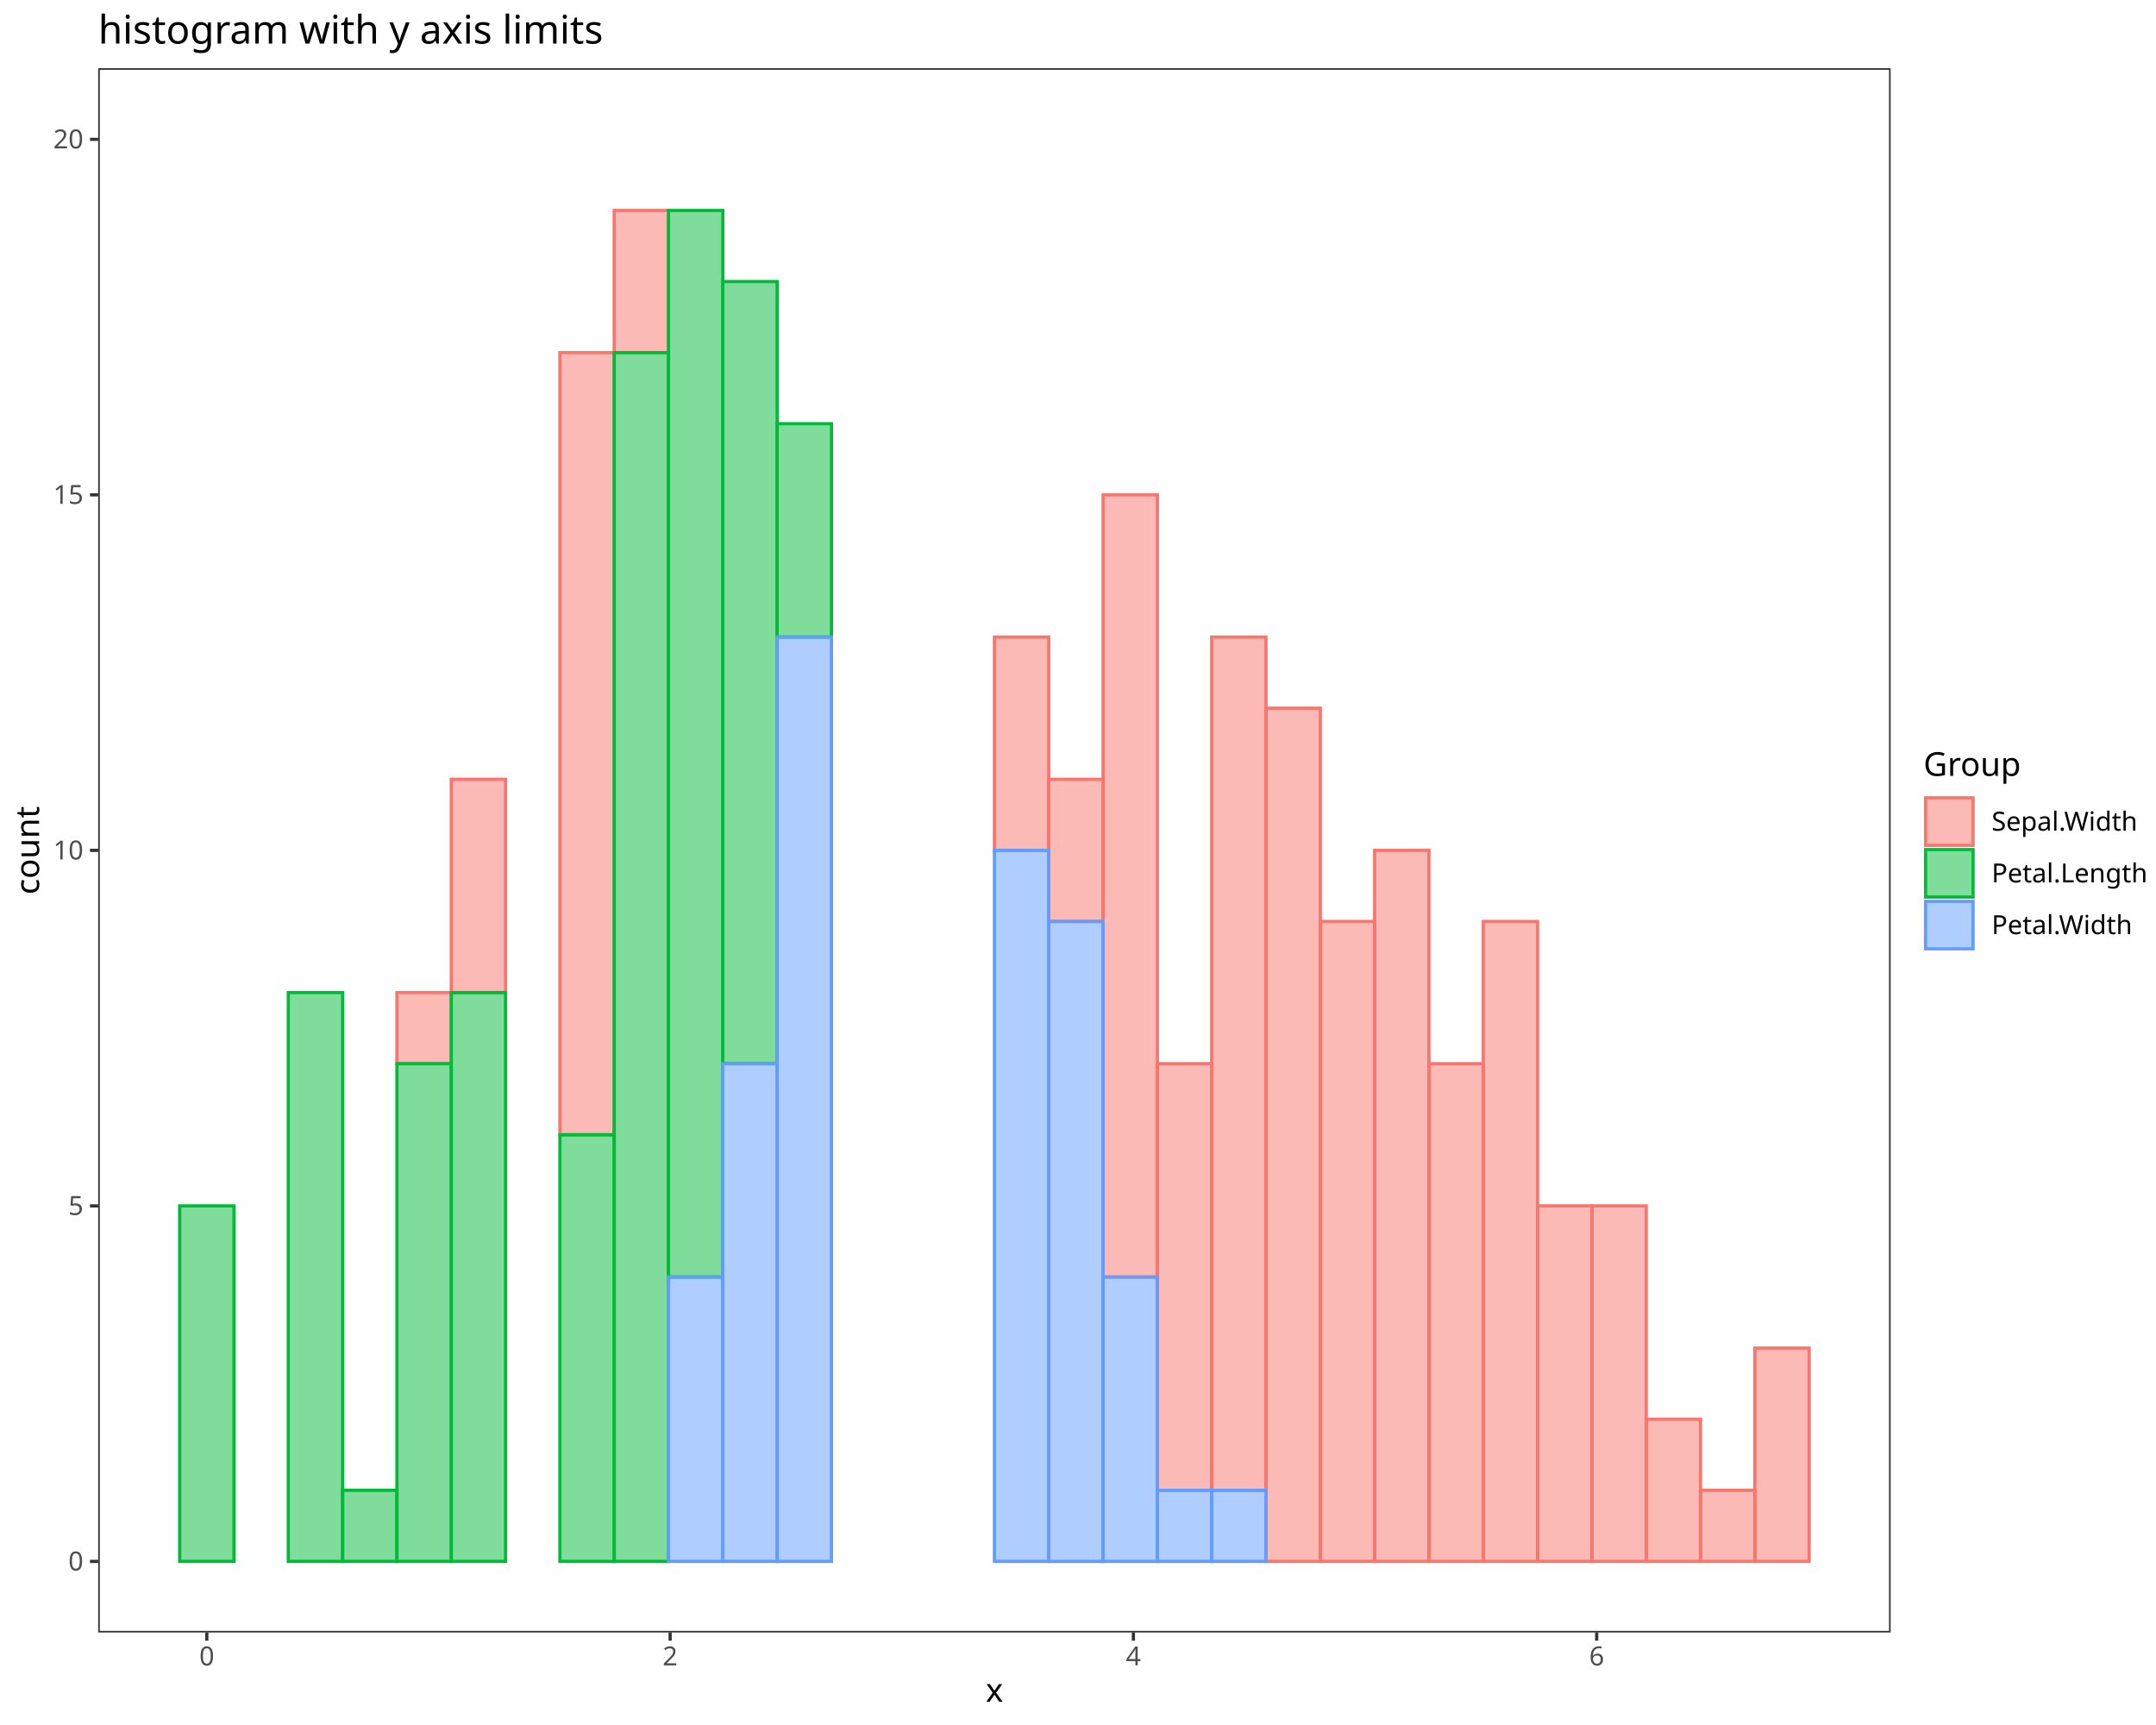
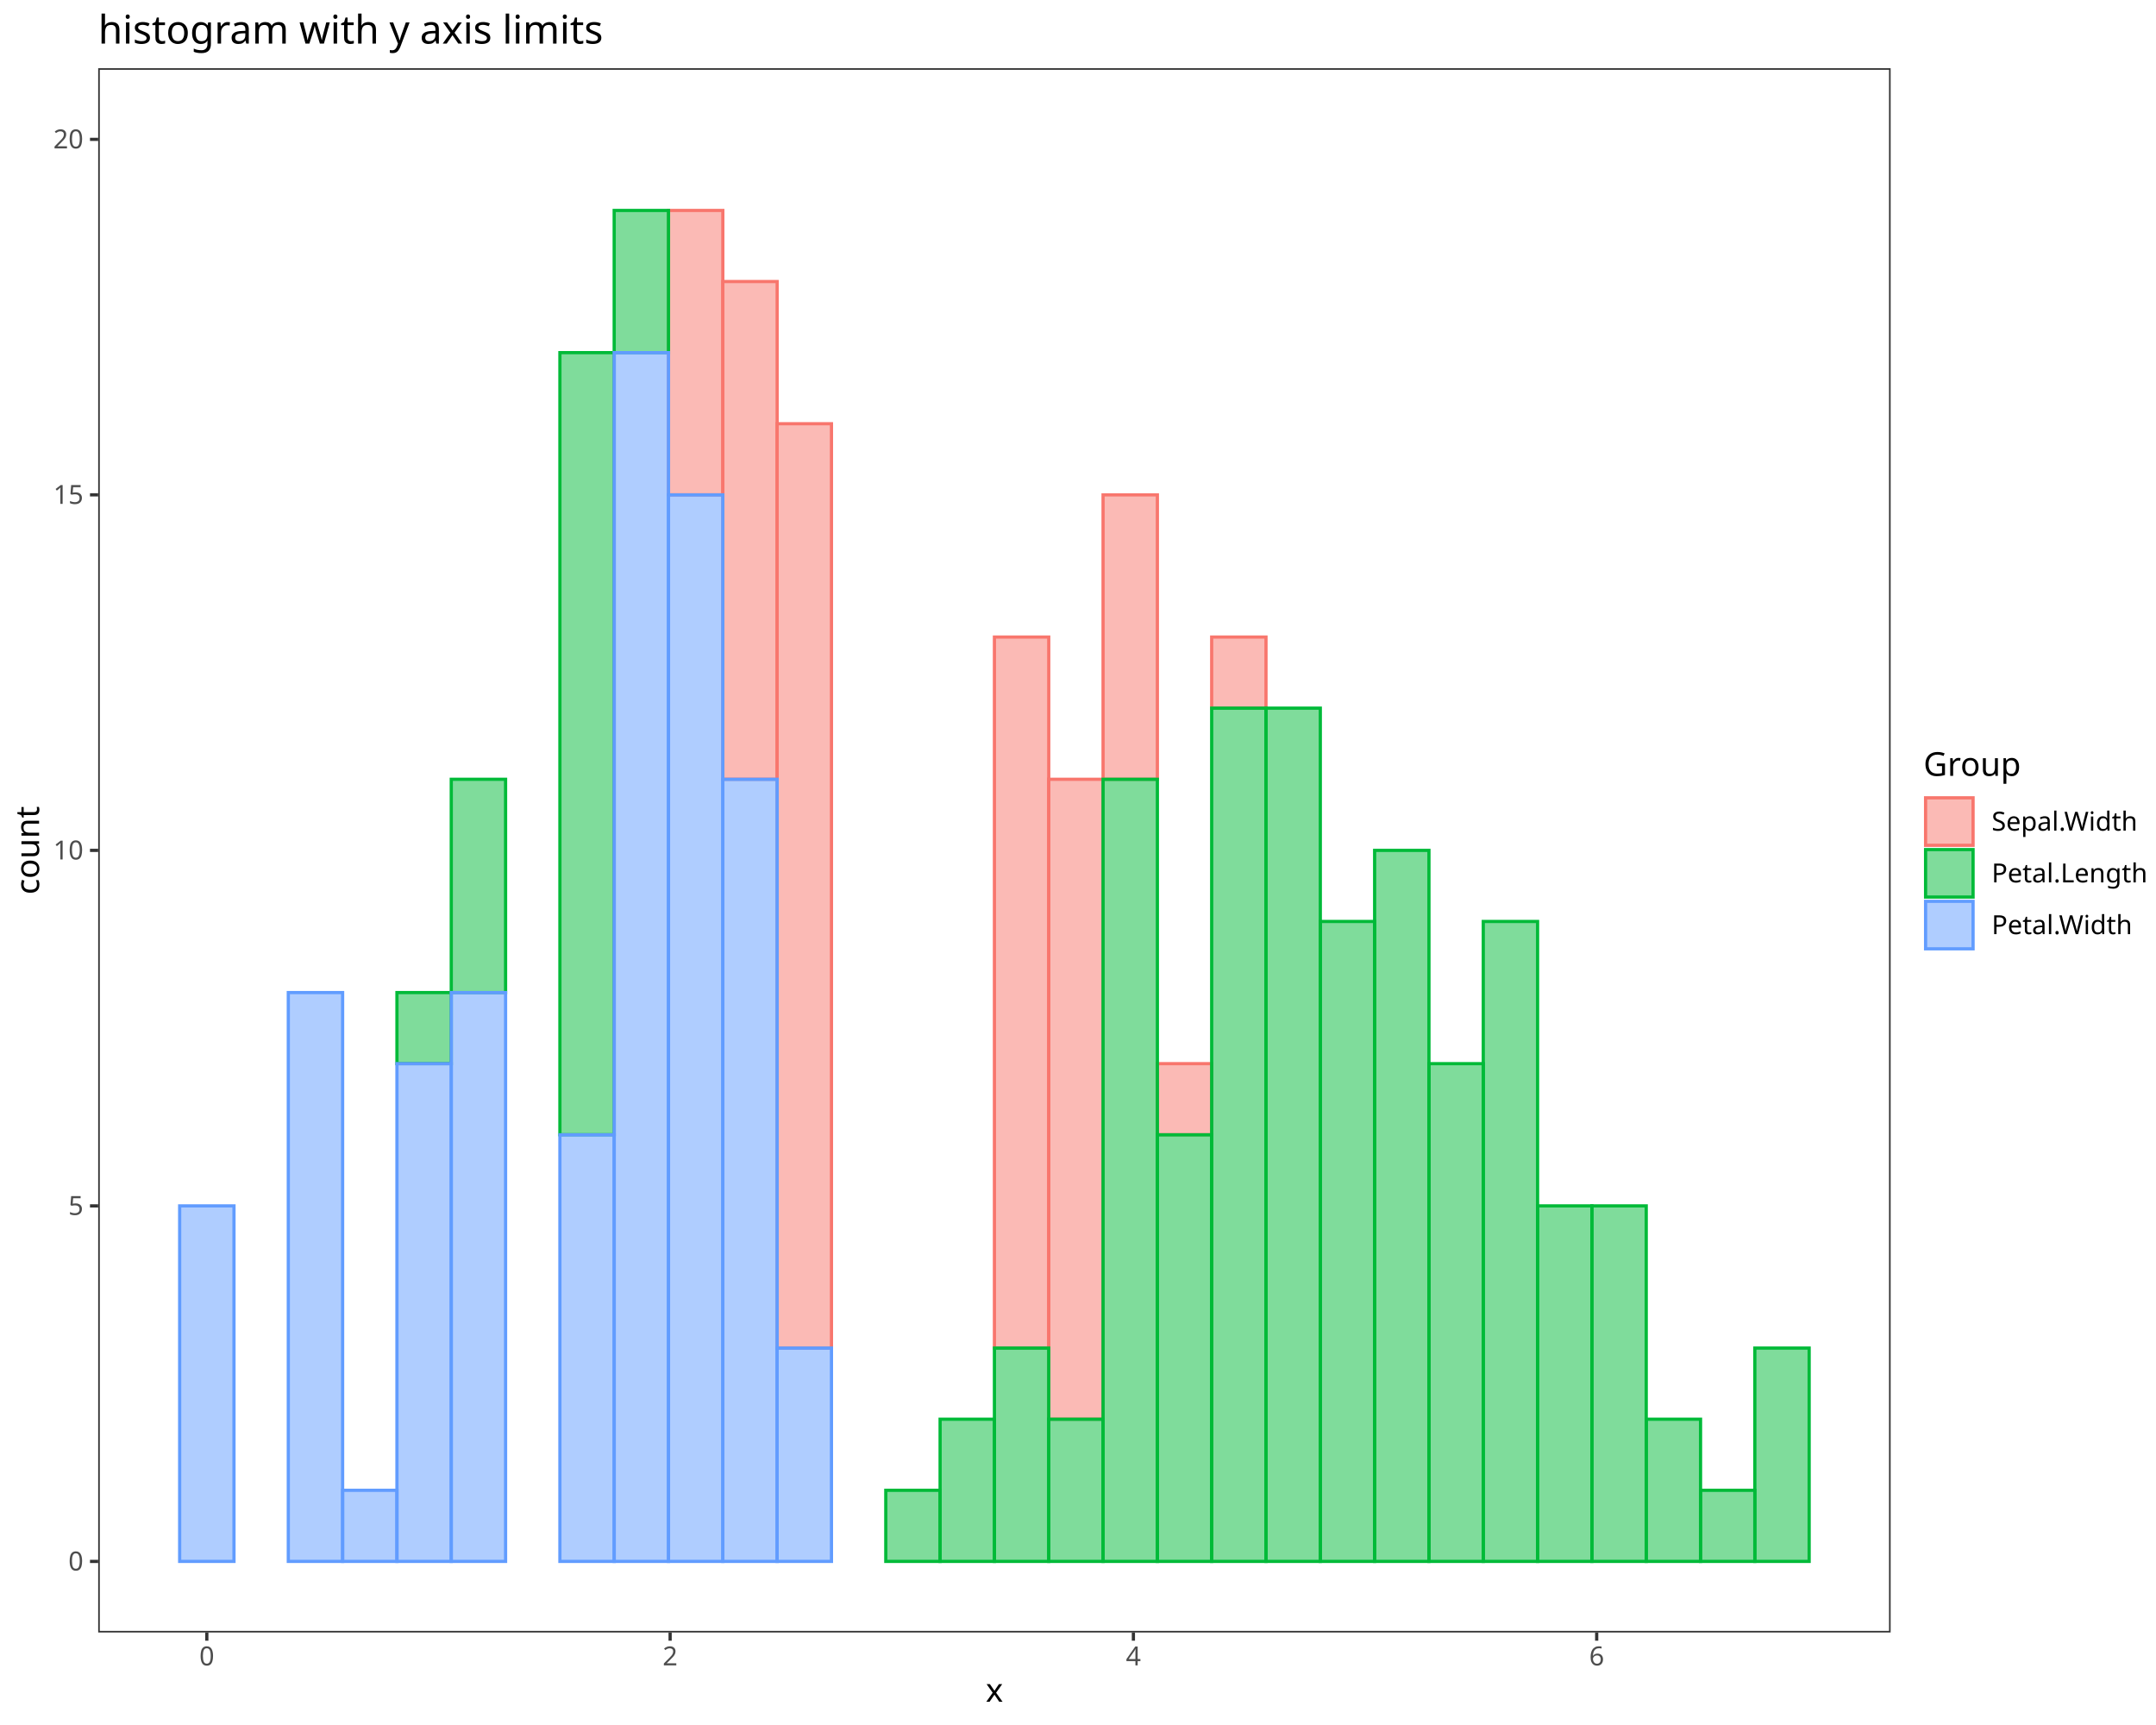
<svg xmlns="http://www.w3.org/2000/svg" class="svglite" data-engine-version="2.0" width="720.00pt" height="576.00pt" viewBox="0 0 720.00 576.00">
  <defs>
    <style type="text/css">
    .svglite line, .svglite polyline, .svglite polygon, .svglite path, .svglite rect, .svglite circle {
      fill: none;
      stroke: #000000;
      stroke-linecap: round;
      stroke-linejoin: round;
      stroke-miterlimit: 10.00;
    }
  </style>
  </defs>
  <rect width="100%" height="100%" style="stroke: none; fill: #FFFFFF;" />
  <defs>
    <clipPath id="cpMC4wMHw3MjAuMDB8MC4wMHw1NzYuMDA=">
      <rect x="0.00" y="0.00" width="720.00" height="576.00" />
    </clipPath>
  </defs>
  <g clip-path="url(#cpMC4wMHw3MjAuMDB8MC4wMHw1NzYuMDA=)">
    <rect x="0.00" y="0.00" width="720.00" height="576.00" style="stroke-width: 1.07; stroke: #FFFFFF; fill: #FFFFFF;" />
  </g>
  <defs>
    <clipPath id="cpMzIuNzl8NjMxLjM4fDIyLjc4fDU0NS4xMQ==">
      <rect x="32.79" y="22.78" width="598.59" height="522.33" />
    </clipPath>
  </defs>
  <g clip-path="url(#cpMzIuNzl8NjMxLjM4fDIyLjc4fDU0NS4xMQ==)">
    <rect x="32.79" y="22.78" width="598.59" height="522.33" style="stroke-width: 1.07; stroke: none; fill: #FFFFFF;" />
    <rect x="60.00" y="402.66" width="18.14" height="0.00" style="stroke-width: 1.07; stroke: #F8766D; stroke-linecap: square; stroke-linejoin: miter; fill: #F8766D; fill-opacity: 0.50;" />
    <rect x="96.28" y="331.43" width="18.14" height="0.00" style="stroke-width: 1.07; stroke: #F8766D; stroke-linecap: square; stroke-linejoin: miter; fill: #F8766D; fill-opacity: 0.50;" />
    <rect x="114.42" y="497.63" width="18.14" height="0.00" style="stroke-width: 1.07; stroke: #F8766D; stroke-linecap: square; stroke-linejoin: miter; fill: #F8766D; fill-opacity: 0.50;" />
-     <rect x="132.56" y="331.43" width="18.14" height="23.74" style="stroke-width: 1.07; stroke: #F8766D; stroke-linecap: square; stroke-linejoin: miter; fill: #F8766D; fill-opacity: 0.50;" />
-     <rect x="150.70" y="260.21" width="18.14" height="71.23" style="stroke-width: 1.07; stroke: #F8766D; stroke-linecap: square; stroke-linejoin: miter; fill: #F8766D; fill-opacity: 0.50;" />
-     <rect x="186.98" y="117.75" width="18.14" height="261.16" style="stroke-width: 1.07; stroke: #F8766D; stroke-linecap: square; stroke-linejoin: miter; fill: #F8766D; fill-opacity: 0.50;" />
-     <rect x="205.11" y="70.27" width="18.14" height="47.48" style="stroke-width: 1.07; stroke: #F8766D; stroke-linecap: square; stroke-linejoin: miter; fill: #F8766D; fill-opacity: 0.50;" />
-     <rect x="223.25" y="70.27" width="18.14" height="0.00" style="stroke-width: 1.07; stroke: #F8766D; stroke-linecap: square; stroke-linejoin: miter; fill: #F8766D; fill-opacity: 0.50;" />
-     <rect x="241.39" y="94.01" width="18.14" height="0.00" style="stroke-width: 1.07; stroke: #F8766D; stroke-linecap: square; stroke-linejoin: miter; fill: #F8766D; fill-opacity: 0.50;" />
-     <rect x="259.53" y="141.49" width="18.14" height="0.00" style="stroke-width: 1.07; stroke: #F8766D; stroke-linecap: square; stroke-linejoin: miter; fill: #F8766D; fill-opacity: 0.50;" />
-     <rect x="332.09" y="212.72" width="18.14" height="71.23" style="stroke-width: 1.07; stroke: #F8766D; stroke-linecap: square; stroke-linejoin: miter; fill: #F8766D; fill-opacity: 0.50;" />
-     <rect x="350.23" y="260.21" width="18.14" height="47.48" style="stroke-width: 1.07; stroke: #F8766D; stroke-linecap: square; stroke-linejoin: miter; fill: #F8766D; fill-opacity: 0.50;" />
-     <rect x="368.37" y="165.24" width="18.14" height="261.16" style="stroke-width: 1.07; stroke: #F8766D; stroke-linecap: square; stroke-linejoin: miter; fill: #F8766D; fill-opacity: 0.50;" />
-     <rect x="386.50" y="355.17" width="18.14" height="142.45" style="stroke-width: 1.07; stroke: #F8766D; stroke-linecap: square; stroke-linejoin: miter; fill: #F8766D; fill-opacity: 0.50;" />
-     <rect x="404.64" y="212.72" width="18.14" height="284.91" style="stroke-width: 1.07; stroke: #F8766D; stroke-linecap: square; stroke-linejoin: miter; fill: #F8766D; fill-opacity: 0.50;" />
-     <rect x="422.78" y="236.46" width="18.14" height="284.91" style="stroke-width: 1.07; stroke: #F8766D; stroke-linecap: square; stroke-linejoin: miter; fill: #F8766D; fill-opacity: 0.50;" />
-     <rect x="440.92" y="307.69" width="18.14" height="213.68" style="stroke-width: 1.07; stroke: #F8766D; stroke-linecap: square; stroke-linejoin: miter; fill: #F8766D; fill-opacity: 0.50;" />
-     <rect x="459.06" y="283.95" width="18.14" height="237.42" style="stroke-width: 1.07; stroke: #F8766D; stroke-linecap: square; stroke-linejoin: miter; fill: #F8766D; fill-opacity: 0.50;" />
-     <rect x="477.20" y="355.17" width="18.14" height="166.20" style="stroke-width: 1.07; stroke: #F8766D; stroke-linecap: square; stroke-linejoin: miter; fill: #F8766D; fill-opacity: 0.50;" />
-     <rect x="495.34" y="307.69" width="18.14" height="213.68" style="stroke-width: 1.07; stroke: #F8766D; stroke-linecap: square; stroke-linejoin: miter; fill: #F8766D; fill-opacity: 0.50;" />
-     <rect x="513.48" y="402.66" width="18.14" height="118.71" style="stroke-width: 1.07; stroke: #F8766D; stroke-linecap: square; stroke-linejoin: miter; fill: #F8766D; fill-opacity: 0.50;" />
-     <rect x="531.62" y="402.66" width="18.14" height="118.71" style="stroke-width: 1.07; stroke: #F8766D; stroke-linecap: square; stroke-linejoin: miter; fill: #F8766D; fill-opacity: 0.50;" />
-     <rect x="549.76" y="473.89" width="18.14" height="47.48" style="stroke-width: 1.07; stroke: #F8766D; stroke-linecap: square; stroke-linejoin: miter; fill: #F8766D; fill-opacity: 0.50;" />
-     <rect x="567.89" y="497.63" width="18.14" height="23.74" style="stroke-width: 1.07; stroke: #F8766D; stroke-linecap: square; stroke-linejoin: miter; fill: #F8766D; fill-opacity: 0.50;" />
-     <rect x="586.03" y="450.14" width="18.14" height="71.23" style="stroke-width: 1.07; stroke: #F8766D; stroke-linecap: square; stroke-linejoin: miter; fill: #F8766D; fill-opacity: 0.50;" />
-     <rect x="60.00" y="402.66" width="18.14" height="118.71" style="stroke-width: 1.07; stroke: #00BA38; stroke-linecap: square; stroke-linejoin: miter; fill: #00BA38; fill-opacity: 0.50;" />
-     <rect x="96.28" y="331.43" width="18.14" height="189.94" style="stroke-width: 1.07; stroke: #00BA38; stroke-linecap: square; stroke-linejoin: miter; fill: #00BA38; fill-opacity: 0.50;" />
-     <rect x="114.42" y="497.63" width="18.14" height="23.74" style="stroke-width: 1.07; stroke: #00BA38; stroke-linecap: square; stroke-linejoin: miter; fill: #00BA38; fill-opacity: 0.50;" />
-     <rect x="132.56" y="355.17" width="18.14" height="166.20" style="stroke-width: 1.07; stroke: #00BA38; stroke-linecap: square; stroke-linejoin: miter; fill: #00BA38; fill-opacity: 0.50;" />
-     <rect x="150.70" y="331.43" width="18.14" height="189.94" style="stroke-width: 1.07; stroke: #00BA38; stroke-linecap: square; stroke-linejoin: miter; fill: #00BA38; fill-opacity: 0.50;" />
-     <rect x="186.98" y="378.92" width="18.14" height="142.45" style="stroke-width: 1.07; stroke: #00BA38; stroke-linecap: square; stroke-linejoin: miter; fill: #00BA38; fill-opacity: 0.50;" />
-     <rect x="205.11" y="117.75" width="18.14" height="403.62" style="stroke-width: 1.07; stroke: #00BA38; stroke-linecap: square; stroke-linejoin: miter; fill: #00BA38; fill-opacity: 0.50;" />
-     <rect x="223.25" y="70.27" width="18.14" height="356.13" style="stroke-width: 1.07; stroke: #00BA38; stroke-linecap: square; stroke-linejoin: miter; fill: #00BA38; fill-opacity: 0.50;" />
-     <rect x="241.39" y="94.01" width="18.14" height="261.16" style="stroke-width: 1.07; stroke: #00BA38; stroke-linecap: square; stroke-linejoin: miter; fill: #00BA38; fill-opacity: 0.50;" />
-     <rect x="259.53" y="141.49" width="18.14" height="71.23" style="stroke-width: 1.07; stroke: #00BA38; stroke-linecap: square; stroke-linejoin: miter; fill: #00BA38; fill-opacity: 0.50;" />
-     <rect x="332.09" y="283.95" width="18.14" height="0.00" style="stroke-width: 1.07; stroke: #00BA38; stroke-linecap: square; stroke-linejoin: miter; fill: #00BA38; fill-opacity: 0.50;" />
-     <rect x="350.23" y="307.69" width="18.14" height="0.00" style="stroke-width: 1.07; stroke: #00BA38; stroke-linecap: square; stroke-linejoin: miter; fill: #00BA38; fill-opacity: 0.50;" />
-     <rect x="368.37" y="426.40" width="18.14" height="0.00" style="stroke-width: 1.07; stroke: #00BA38; stroke-linecap: square; stroke-linejoin: miter; fill: #00BA38; fill-opacity: 0.50;" />
-     <rect x="386.50" y="497.63" width="18.14" height="0.00" style="stroke-width: 1.07; stroke: #00BA38; stroke-linecap: square; stroke-linejoin: miter; fill: #00BA38; fill-opacity: 0.50;" />
-     <rect x="404.64" y="497.63" width="18.14" height="0.00" style="stroke-width: 1.07; stroke: #00BA38; stroke-linecap: square; stroke-linejoin: miter; fill: #00BA38; fill-opacity: 0.50;" />
-     <rect x="422.78" y="521.37" width="18.14" height="0.00" style="stroke-width: 1.07; stroke: #00BA38; stroke-linecap: square; stroke-linejoin: miter; fill: #00BA38; fill-opacity: 0.50;" />
-     <rect x="440.92" y="521.37" width="18.14" height="0.00" style="stroke-width: 1.07; stroke: #00BA38; stroke-linecap: square; stroke-linejoin: miter; fill: #00BA38; fill-opacity: 0.50;" />
-     <rect x="459.06" y="521.37" width="18.14" height="0.00" style="stroke-width: 1.07; stroke: #00BA38; stroke-linecap: square; stroke-linejoin: miter; fill: #00BA38; fill-opacity: 0.50;" />
-     <rect x="477.20" y="521.37" width="18.14" height="0.00" style="stroke-width: 1.07; stroke: #00BA38; stroke-linecap: square; stroke-linejoin: miter; fill: #00BA38; fill-opacity: 0.50;" />
-     <rect x="495.34" y="521.37" width="18.14" height="0.00" style="stroke-width: 1.07; stroke: #00BA38; stroke-linecap: square; stroke-linejoin: miter; fill: #00BA38; fill-opacity: 0.50;" />
-     <rect x="513.48" y="521.37" width="18.14" height="0.00" style="stroke-width: 1.07; stroke: #00BA38; stroke-linecap: square; stroke-linejoin: miter; fill: #00BA38; fill-opacity: 0.50;" />
-     <rect x="531.62" y="521.37" width="18.14" height="0.00" style="stroke-width: 1.07; stroke: #00BA38; stroke-linecap: square; stroke-linejoin: miter; fill: #00BA38; fill-opacity: 0.50;" />
-     <rect x="549.76" y="521.37" width="18.14" height="0.00" style="stroke-width: 1.07; stroke: #00BA38; stroke-linecap: square; stroke-linejoin: miter; fill: #00BA38; fill-opacity: 0.50;" />
-     <rect x="567.89" y="521.37" width="18.14" height="0.00" style="stroke-width: 1.07; stroke: #00BA38; stroke-linecap: square; stroke-linejoin: miter; fill: #00BA38; fill-opacity: 0.50;" />
-     <rect x="586.03" y="521.37" width="18.14" height="0.00" style="stroke-width: 1.07; stroke: #00BA38; stroke-linecap: square; stroke-linejoin: miter; fill: #00BA38; fill-opacity: 0.50;" />
-     <rect x="60.00" y="521.37" width="18.14" height="0.00" style="stroke-width: 1.07; stroke: #619CFF; stroke-linecap: square; stroke-linejoin: miter; fill: #619CFF; fill-opacity: 0.50;" />
-     <rect x="78.14" y="521.37" width="18.14" height="0.00" style="stroke-width: 1.07; stroke: #619CFF; stroke-linecap: square; stroke-linejoin: miter; fill: #619CFF; fill-opacity: 0.50;" />
-     <rect x="96.28" y="521.37" width="18.14" height="0.00" style="stroke-width: 1.07; stroke: #619CFF; stroke-linecap: square; stroke-linejoin: miter; fill: #619CFF; fill-opacity: 0.50;" />
-     <rect x="114.42" y="521.37" width="18.14" height="0.00" style="stroke-width: 1.07; stroke: #619CFF; stroke-linecap: square; stroke-linejoin: miter; fill: #619CFF; fill-opacity: 0.50;" />
-     <rect x="132.56" y="521.37" width="18.14" height="0.00" style="stroke-width: 1.07; stroke: #619CFF; stroke-linecap: square; stroke-linejoin: miter; fill: #619CFF; fill-opacity: 0.50;" />
-     <rect x="150.70" y="521.37" width="18.14" height="0.00" style="stroke-width: 1.07; stroke: #619CFF; stroke-linecap: square; stroke-linejoin: miter; fill: #619CFF; fill-opacity: 0.50;" />
-     <rect x="168.84" y="521.37" width="18.14" height="0.00" style="stroke-width: 1.07; stroke: #619CFF; stroke-linecap: square; stroke-linejoin: miter; fill: #619CFF; fill-opacity: 0.50;" />
-     <rect x="186.98" y="521.37" width="18.14" height="0.00" style="stroke-width: 1.07; stroke: #619CFF; stroke-linecap: square; stroke-linejoin: miter; fill: #619CFF; fill-opacity: 0.50;" />
-     <rect x="205.11" y="521.37" width="18.14" height="0.00" style="stroke-width: 1.07; stroke: #619CFF; stroke-linecap: square; stroke-linejoin: miter; fill: #619CFF; fill-opacity: 0.50;" />
-     <rect x="223.25" y="426.40" width="18.14" height="94.97" style="stroke-width: 1.07; stroke: #619CFF; stroke-linecap: square; stroke-linejoin: miter; fill: #619CFF; fill-opacity: 0.50;" />
-     <rect x="241.39" y="355.17" width="18.14" height="166.20" style="stroke-width: 1.07; stroke: #619CFF; stroke-linecap: square; stroke-linejoin: miter; fill: #619CFF; fill-opacity: 0.50;" />
-     <rect x="259.53" y="212.72" width="18.14" height="308.65" style="stroke-width: 1.07; stroke: #619CFF; stroke-linecap: square; stroke-linejoin: miter; fill: #619CFF; fill-opacity: 0.50;" />
-     <rect x="332.09" y="283.95" width="18.14" height="237.42" style="stroke-width: 1.07; stroke: #619CFF; stroke-linecap: square; stroke-linejoin: miter; fill: #619CFF; fill-opacity: 0.50;" />
-     <rect x="350.23" y="307.69" width="18.14" height="213.68" style="stroke-width: 1.07; stroke: #619CFF; stroke-linecap: square; stroke-linejoin: miter; fill: #619CFF; fill-opacity: 0.50;" />
-     <rect x="368.37" y="426.40" width="18.14" height="94.97" style="stroke-width: 1.07; stroke: #619CFF; stroke-linecap: square; stroke-linejoin: miter; fill: #619CFF; fill-opacity: 0.50;" />
-     <rect x="386.50" y="497.63" width="18.14" height="23.74" style="stroke-width: 1.07; stroke: #619CFF; stroke-linecap: square; stroke-linejoin: miter; fill: #619CFF; fill-opacity: 0.50;" />
-     <rect x="404.64" y="497.63" width="18.14" height="23.74" style="stroke-width: 1.07; stroke: #619CFF; stroke-linecap: square; stroke-linejoin: miter; fill: #619CFF; fill-opacity: 0.50;" />
+     <rect x="132.56" y="331.43" width="18.14" height="0.00" style="stroke-width: 1.07; stroke: #F8766D; stroke-linecap: square; stroke-linejoin: miter; fill: #F8766D; fill-opacity: 0.50;" />
+     <rect x="150.70" y="260.21" width="18.14" height="0.00" style="stroke-width: 1.07; stroke: #F8766D; stroke-linecap: square; stroke-linejoin: miter; fill: #F8766D; fill-opacity: 0.50;" />
+     <rect x="186.98" y="117.75" width="18.14" height="0.00" style="stroke-width: 1.07; stroke: #F8766D; stroke-linecap: square; stroke-linejoin: miter; fill: #F8766D; fill-opacity: 0.50;" />
+     <rect x="205.11" y="70.27" width="18.14" height="0.00" style="stroke-width: 1.07; stroke: #F8766D; stroke-linecap: square; stroke-linejoin: miter; fill: #F8766D; fill-opacity: 0.50;" />
+     <rect x="223.25" y="70.27" width="18.14" height="94.97" style="stroke-width: 1.07; stroke: #F8766D; stroke-linecap: square; stroke-linejoin: miter; fill: #F8766D; fill-opacity: 0.50;" />
+     <rect x="241.39" y="94.01" width="18.14" height="166.20" style="stroke-width: 1.07; stroke: #F8766D; stroke-linecap: square; stroke-linejoin: miter; fill: #F8766D; fill-opacity: 0.50;" />
+     <rect x="259.53" y="141.49" width="18.14" height="308.65" style="stroke-width: 1.07; stroke: #F8766D; stroke-linecap: square; stroke-linejoin: miter; fill: #F8766D; fill-opacity: 0.50;" />
+     <rect x="332.09" y="212.72" width="18.14" height="237.42" style="stroke-width: 1.07; stroke: #F8766D; stroke-linecap: square; stroke-linejoin: miter; fill: #F8766D; fill-opacity: 0.50;" />
+     <rect x="350.23" y="260.21" width="18.14" height="213.68" style="stroke-width: 1.07; stroke: #F8766D; stroke-linecap: square; stroke-linejoin: miter; fill: #F8766D; fill-opacity: 0.50;" />
+     <rect x="368.37" y="165.24" width="18.14" height="94.97" style="stroke-width: 1.07; stroke: #F8766D; stroke-linecap: square; stroke-linejoin: miter; fill: #F8766D; fill-opacity: 0.50;" />
+     <rect x="386.50" y="355.17" width="18.14" height="23.74" style="stroke-width: 1.07; stroke: #F8766D; stroke-linecap: square; stroke-linejoin: miter; fill: #F8766D; fill-opacity: 0.50;" />
+     <rect x="404.64" y="212.72" width="18.14" height="23.74" style="stroke-width: 1.07; stroke: #F8766D; stroke-linecap: square; stroke-linejoin: miter; fill: #F8766D; fill-opacity: 0.50;" />
+     <rect x="422.78" y="236.46" width="18.14" height="0.00" style="stroke-width: 1.07; stroke: #F8766D; stroke-linecap: square; stroke-linejoin: miter; fill: #F8766D; fill-opacity: 0.50;" />
+     <rect x="440.92" y="307.69" width="18.14" height="0.00" style="stroke-width: 1.07; stroke: #F8766D; stroke-linecap: square; stroke-linejoin: miter; fill: #F8766D; fill-opacity: 0.50;" />
+     <rect x="459.06" y="283.95" width="18.14" height="0.00" style="stroke-width: 1.07; stroke: #F8766D; stroke-linecap: square; stroke-linejoin: miter; fill: #F8766D; fill-opacity: 0.50;" />
+     <rect x="477.20" y="355.17" width="18.14" height="0.00" style="stroke-width: 1.07; stroke: #F8766D; stroke-linecap: square; stroke-linejoin: miter; fill: #F8766D; fill-opacity: 0.50;" />
+     <rect x="495.34" y="307.69" width="18.14" height="0.00" style="stroke-width: 1.07; stroke: #F8766D; stroke-linecap: square; stroke-linejoin: miter; fill: #F8766D; fill-opacity: 0.50;" />
+     <rect x="513.48" y="402.66" width="18.14" height="0.00" style="stroke-width: 1.07; stroke: #F8766D; stroke-linecap: square; stroke-linejoin: miter; fill: #F8766D; fill-opacity: 0.50;" />
+     <rect x="531.62" y="402.66" width="18.14" height="0.00" style="stroke-width: 1.07; stroke: #F8766D; stroke-linecap: square; stroke-linejoin: miter; fill: #F8766D; fill-opacity: 0.50;" />
+     <rect x="549.76" y="473.89" width="18.14" height="0.00" style="stroke-width: 1.07; stroke: #F8766D; stroke-linecap: square; stroke-linejoin: miter; fill: #F8766D; fill-opacity: 0.50;" />
+     <rect x="567.89" y="497.63" width="18.14" height="0.00" style="stroke-width: 1.07; stroke: #F8766D; stroke-linecap: square; stroke-linejoin: miter; fill: #F8766D; fill-opacity: 0.50;" />
+     <rect x="586.03" y="450.14" width="18.14" height="0.00" style="stroke-width: 1.07; stroke: #F8766D; stroke-linecap: square; stroke-linejoin: miter; fill: #F8766D; fill-opacity: 0.50;" />
+     <rect x="60.00" y="402.66" width="18.14" height="0.00" style="stroke-width: 1.07; stroke: #00BA38; stroke-linecap: square; stroke-linejoin: miter; fill: #00BA38; fill-opacity: 0.50;" />
+     <rect x="96.28" y="331.43" width="18.14" height="0.00" style="stroke-width: 1.07; stroke: #00BA38; stroke-linecap: square; stroke-linejoin: miter; fill: #00BA38; fill-opacity: 0.50;" />
+     <rect x="114.42" y="497.63" width="18.14" height="0.00" style="stroke-width: 1.07; stroke: #00BA38; stroke-linecap: square; stroke-linejoin: miter; fill: #00BA38; fill-opacity: 0.50;" />
+     <rect x="132.56" y="331.43" width="18.14" height="23.74" style="stroke-width: 1.07; stroke: #00BA38; stroke-linecap: square; stroke-linejoin: miter; fill: #00BA38; fill-opacity: 0.50;" />
+     <rect x="150.70" y="260.21" width="18.14" height="71.23" style="stroke-width: 1.07; stroke: #00BA38; stroke-linecap: square; stroke-linejoin: miter; fill: #00BA38; fill-opacity: 0.50;" />
+     <rect x="186.98" y="117.75" width="18.14" height="261.16" style="stroke-width: 1.07; stroke: #00BA38; stroke-linecap: square; stroke-linejoin: miter; fill: #00BA38; fill-opacity: 0.50;" />
+     <rect x="205.11" y="70.27" width="18.14" height="47.48" style="stroke-width: 1.07; stroke: #00BA38; stroke-linecap: square; stroke-linejoin: miter; fill: #00BA38; fill-opacity: 0.50;" />
+     <rect x="223.25" y="165.24" width="18.14" height="0.00" style="stroke-width: 1.07; stroke: #00BA38; stroke-linecap: square; stroke-linejoin: miter; fill: #00BA38; fill-opacity: 0.50;" />
+     <rect x="241.39" y="260.21" width="18.14" height="0.00" style="stroke-width: 1.07; stroke: #00BA38; stroke-linecap: square; stroke-linejoin: miter; fill: #00BA38; fill-opacity: 0.50;" />
+     <rect x="259.53" y="450.14" width="18.14" height="0.00" style="stroke-width: 1.07; stroke: #00BA38; stroke-linecap: square; stroke-linejoin: miter; fill: #00BA38; fill-opacity: 0.50;" />
+     <rect x="277.67" y="521.37" width="18.14" height="0.00" style="stroke-width: 1.07; stroke: #00BA38; stroke-linecap: square; stroke-linejoin: miter; fill: #00BA38; fill-opacity: 0.50;" />
+     <rect x="295.81" y="497.63" width="18.14" height="23.74" style="stroke-width: 1.07; stroke: #00BA38; stroke-linecap: square; stroke-linejoin: miter; fill: #00BA38; fill-opacity: 0.50;" />
+     <rect x="313.95" y="473.89" width="18.14" height="47.48" style="stroke-width: 1.07; stroke: #00BA38; stroke-linecap: square; stroke-linejoin: miter; fill: #00BA38; fill-opacity: 0.50;" />
+     <rect x="332.09" y="450.14" width="18.14" height="71.23" style="stroke-width: 1.07; stroke: #00BA38; stroke-linecap: square; stroke-linejoin: miter; fill: #00BA38; fill-opacity: 0.50;" />
+     <rect x="350.23" y="473.89" width="18.14" height="47.48" style="stroke-width: 1.07; stroke: #00BA38; stroke-linecap: square; stroke-linejoin: miter; fill: #00BA38; fill-opacity: 0.50;" />
+     <rect x="368.37" y="260.21" width="18.14" height="261.16" style="stroke-width: 1.07; stroke: #00BA38; stroke-linecap: square; stroke-linejoin: miter; fill: #00BA38; fill-opacity: 0.50;" />
+     <rect x="386.50" y="378.92" width="18.14" height="142.45" style="stroke-width: 1.07; stroke: #00BA38; stroke-linecap: square; stroke-linejoin: miter; fill: #00BA38; fill-opacity: 0.50;" />
+     <rect x="404.64" y="236.46" width="18.14" height="284.91" style="stroke-width: 1.07; stroke: #00BA38; stroke-linecap: square; stroke-linejoin: miter; fill: #00BA38; fill-opacity: 0.50;" />
+     <rect x="422.78" y="236.46" width="18.14" height="284.91" style="stroke-width: 1.07; stroke: #00BA38; stroke-linecap: square; stroke-linejoin: miter; fill: #00BA38; fill-opacity: 0.50;" />
+     <rect x="440.92" y="307.69" width="18.14" height="213.68" style="stroke-width: 1.07; stroke: #00BA38; stroke-linecap: square; stroke-linejoin: miter; fill: #00BA38; fill-opacity: 0.50;" />
+     <rect x="459.06" y="283.95" width="18.14" height="237.42" style="stroke-width: 1.07; stroke: #00BA38; stroke-linecap: square; stroke-linejoin: miter; fill: #00BA38; fill-opacity: 0.50;" />
+     <rect x="477.20" y="355.17" width="18.14" height="166.20" style="stroke-width: 1.07; stroke: #00BA38; stroke-linecap: square; stroke-linejoin: miter; fill: #00BA38; fill-opacity: 0.50;" />
+     <rect x="495.34" y="307.69" width="18.14" height="213.68" style="stroke-width: 1.07; stroke: #00BA38; stroke-linecap: square; stroke-linejoin: miter; fill: #00BA38; fill-opacity: 0.50;" />
+     <rect x="513.48" y="402.66" width="18.14" height="118.71" style="stroke-width: 1.07; stroke: #00BA38; stroke-linecap: square; stroke-linejoin: miter; fill: #00BA38; fill-opacity: 0.50;" />
+     <rect x="531.62" y="402.66" width="18.14" height="118.71" style="stroke-width: 1.07; stroke: #00BA38; stroke-linecap: square; stroke-linejoin: miter; fill: #00BA38; fill-opacity: 0.50;" />
+     <rect x="549.76" y="473.89" width="18.14" height="47.48" style="stroke-width: 1.07; stroke: #00BA38; stroke-linecap: square; stroke-linejoin: miter; fill: #00BA38; fill-opacity: 0.50;" />
+     <rect x="567.89" y="497.63" width="18.14" height="23.74" style="stroke-width: 1.07; stroke: #00BA38; stroke-linecap: square; stroke-linejoin: miter; fill: #00BA38; fill-opacity: 0.50;" />
+     <rect x="586.03" y="450.14" width="18.14" height="71.23" style="stroke-width: 1.07; stroke: #00BA38; stroke-linecap: square; stroke-linejoin: miter; fill: #00BA38; fill-opacity: 0.50;" />
+     <rect x="60.00" y="402.66" width="18.14" height="118.71" style="stroke-width: 1.07; stroke: #619CFF; stroke-linecap: square; stroke-linejoin: miter; fill: #619CFF; fill-opacity: 0.50;" />
+     <rect x="96.28" y="331.43" width="18.14" height="189.94" style="stroke-width: 1.07; stroke: #619CFF; stroke-linecap: square; stroke-linejoin: miter; fill: #619CFF; fill-opacity: 0.50;" />
+     <rect x="114.42" y="497.63" width="18.14" height="23.74" style="stroke-width: 1.07; stroke: #619CFF; stroke-linecap: square; stroke-linejoin: miter; fill: #619CFF; fill-opacity: 0.50;" />
+     <rect x="132.56" y="355.17" width="18.14" height="166.20" style="stroke-width: 1.07; stroke: #619CFF; stroke-linecap: square; stroke-linejoin: miter; fill: #619CFF; fill-opacity: 0.50;" />
+     <rect x="150.70" y="331.43" width="18.14" height="189.94" style="stroke-width: 1.07; stroke: #619CFF; stroke-linecap: square; stroke-linejoin: miter; fill: #619CFF; fill-opacity: 0.50;" />
+     <rect x="186.98" y="378.92" width="18.14" height="142.45" style="stroke-width: 1.07; stroke: #619CFF; stroke-linecap: square; stroke-linejoin: miter; fill: #619CFF; fill-opacity: 0.50;" />
+     <rect x="205.11" y="117.75" width="18.14" height="403.62" style="stroke-width: 1.07; stroke: #619CFF; stroke-linecap: square; stroke-linejoin: miter; fill: #619CFF; fill-opacity: 0.50;" />
+     <rect x="223.25" y="165.24" width="18.14" height="356.13" style="stroke-width: 1.07; stroke: #619CFF; stroke-linecap: square; stroke-linejoin: miter; fill: #619CFF; fill-opacity: 0.50;" />
+     <rect x="241.39" y="260.21" width="18.14" height="261.16" style="stroke-width: 1.07; stroke: #619CFF; stroke-linecap: square; stroke-linejoin: miter; fill: #619CFF; fill-opacity: 0.50;" />
+     <rect x="259.53" y="450.14" width="18.14" height="71.23" style="stroke-width: 1.07; stroke: #619CFF; stroke-linecap: square; stroke-linejoin: miter; fill: #619CFF; fill-opacity: 0.50;" />
+     <rect x="277.67" y="521.37" width="18.14" height="0.00" style="stroke-width: 1.07; stroke: #619CFF; stroke-linecap: square; stroke-linejoin: miter; fill: #619CFF; fill-opacity: 0.50;" />
+     <rect x="295.81" y="521.37" width="18.14" height="0.00" style="stroke-width: 1.07; stroke: #619CFF; stroke-linecap: square; stroke-linejoin: miter; fill: #619CFF; fill-opacity: 0.50;" />
+     <rect x="313.95" y="521.37" width="18.14" height="0.00" style="stroke-width: 1.07; stroke: #619CFF; stroke-linecap: square; stroke-linejoin: miter; fill: #619CFF; fill-opacity: 0.50;" />
+     <rect x="332.09" y="521.37" width="18.14" height="0.00" style="stroke-width: 1.07; stroke: #619CFF; stroke-linecap: square; stroke-linejoin: miter; fill: #619CFF; fill-opacity: 0.50;" />
+     <rect x="350.23" y="521.37" width="18.14" height="0.00" style="stroke-width: 1.07; stroke: #619CFF; stroke-linecap: square; stroke-linejoin: miter; fill: #619CFF; fill-opacity: 0.50;" />
+     <rect x="368.37" y="521.37" width="18.14" height="0.00" style="stroke-width: 1.07; stroke: #619CFF; stroke-linecap: square; stroke-linejoin: miter; fill: #619CFF; fill-opacity: 0.50;" />
+     <rect x="386.50" y="521.37" width="18.14" height="0.00" style="stroke-width: 1.07; stroke: #619CFF; stroke-linecap: square; stroke-linejoin: miter; fill: #619CFF; fill-opacity: 0.50;" />
+     <rect x="404.64" y="521.37" width="18.14" height="0.00" style="stroke-width: 1.07; stroke: #619CFF; stroke-linecap: square; stroke-linejoin: miter; fill: #619CFF; fill-opacity: 0.50;" />
    <rect x="422.78" y="521.37" width="18.14" height="0.00" style="stroke-width: 1.07; stroke: #619CFF; stroke-linecap: square; stroke-linejoin: miter; fill: #619CFF; fill-opacity: 0.50;" />
    <rect x="440.92" y="521.37" width="18.14" height="0.00" style="stroke-width: 1.07; stroke: #619CFF; stroke-linecap: square; stroke-linejoin: miter; fill: #619CFF; fill-opacity: 0.50;" />
    <rect x="459.06" y="521.37" width="18.14" height="0.00" style="stroke-width: 1.07; stroke: #619CFF; stroke-linecap: square; stroke-linejoin: miter; fill: #619CFF; fill-opacity: 0.50;" />
    <rect x="477.20" y="521.37" width="18.14" height="0.00" style="stroke-width: 1.07; stroke: #619CFF; stroke-linecap: square; stroke-linejoin: miter; fill: #619CFF; fill-opacity: 0.50;" />
    <rect x="495.34" y="521.37" width="18.14" height="0.00" style="stroke-width: 1.07; stroke: #619CFF; stroke-linecap: square; stroke-linejoin: miter; fill: #619CFF; fill-opacity: 0.50;" />
    <rect x="513.48" y="521.37" width="18.14" height="0.00" style="stroke-width: 1.07; stroke: #619CFF; stroke-linecap: square; stroke-linejoin: miter; fill: #619CFF; fill-opacity: 0.50;" />
    <rect x="531.62" y="521.37" width="18.14" height="0.00" style="stroke-width: 1.07; stroke: #619CFF; stroke-linecap: square; stroke-linejoin: miter; fill: #619CFF; fill-opacity: 0.50;" />
    <rect x="549.76" y="521.37" width="18.14" height="0.00" style="stroke-width: 1.07; stroke: #619CFF; stroke-linecap: square; stroke-linejoin: miter; fill: #619CFF; fill-opacity: 0.50;" />
    <rect x="567.89" y="521.37" width="18.14" height="0.00" style="stroke-width: 1.07; stroke: #619CFF; stroke-linecap: square; stroke-linejoin: miter; fill: #619CFF; fill-opacity: 0.50;" />
    <rect x="586.03" y="521.37" width="18.14" height="0.00" style="stroke-width: 1.07; stroke: #619CFF; stroke-linecap: square; stroke-linejoin: miter; fill: #619CFF; fill-opacity: 0.50;" />
    <rect x="32.79" y="22.78" width="598.59" height="522.33" style="stroke-width: 1.07; stroke: #333333;" />
  </g>
  <g clip-path="url(#cpMC4wMHw3MjAuMDB8MC4wMHw1NzYuMDA=)">
    <text x="27.86" y="524.40" text-anchor="end" style="font-size: 8.80px; fill: #4D4D4D; font-family: sans;" textLength="4.89px" lengthAdjust="spacingAndGlyphs">0</text>
    <text x="27.86" y="405.69" text-anchor="end" style="font-size: 8.80px; fill: #4D4D4D; font-family: sans;" textLength="4.89px" lengthAdjust="spacingAndGlyphs">5</text>
    <text x="27.86" y="286.98" text-anchor="end" style="font-size: 8.80px; fill: #4D4D4D; font-family: sans;" textLength="9.79px" lengthAdjust="spacingAndGlyphs">10</text>
    <text x="27.86" y="168.26" text-anchor="end" style="font-size: 8.80px; fill: #4D4D4D; font-family: sans;" textLength="9.79px" lengthAdjust="spacingAndGlyphs">15</text>
    <text x="27.86" y="49.55" text-anchor="end" style="font-size: 8.80px; fill: #4D4D4D; font-family: sans;" textLength="9.79px" lengthAdjust="spacingAndGlyphs">20</text>
    <polyline points="30.05,521.37 32.79,521.37 " style="stroke-width: 1.07; stroke: #333333; stroke-linecap: butt;" />
    <polyline points="30.05,402.66 32.79,402.66 " style="stroke-width: 1.07; stroke: #333333; stroke-linecap: butt;" />
    <polyline points="30.05,283.95 32.79,283.95 " style="stroke-width: 1.07; stroke: #333333; stroke-linecap: butt;" />
    <polyline points="30.05,165.24 32.79,165.24 " style="stroke-width: 1.07; stroke: #333333; stroke-linecap: butt;" />
    <polyline points="30.05,46.53 32.79,46.53 " style="stroke-width: 1.07; stroke: #333333; stroke-linecap: butt;" />
    <polyline points="69.07,547.85 69.07,545.11 " style="stroke-width: 1.07; stroke: #333333; stroke-linecap: butt;" />
    <polyline points="223.79,547.85 223.79,545.11 " style="stroke-width: 1.07; stroke: #333333; stroke-linecap: butt;" />
    <polyline points="378.50,547.85 378.50,545.11 " style="stroke-width: 1.07; stroke: #333333; stroke-linecap: butt;" />
    <polyline points="533.22,547.85 533.22,545.11 " style="stroke-width: 1.07; stroke: #333333; stroke-linecap: butt;" />
    <text x="69.07" y="556.10" text-anchor="middle" style="font-size: 8.80px; fill: #4D4D4D; font-family: sans;" textLength="4.89px" lengthAdjust="spacingAndGlyphs">0</text>
    <text x="223.79" y="556.10" text-anchor="middle" style="font-size: 8.80px; fill: #4D4D4D; font-family: sans;" textLength="4.89px" lengthAdjust="spacingAndGlyphs">2</text>
    <text x="378.50" y="556.10" text-anchor="middle" style="font-size: 8.80px; fill: #4D4D4D; font-family: sans;" textLength="4.89px" lengthAdjust="spacingAndGlyphs">4</text>
    <text x="533.22" y="556.10" text-anchor="middle" style="font-size: 8.80px; fill: #4D4D4D; font-family: sans;" textLength="4.89px" lengthAdjust="spacingAndGlyphs">6</text>
    <text x="332.09" y="568.24" text-anchor="middle" style="font-size: 11.00px; font-family: sans;" textLength="5.50px" lengthAdjust="spacingAndGlyphs">x</text>
    <text transform="translate(13.05,283.95) rotate(-90)" text-anchor="middle" style="font-size: 11.00px; font-family: sans;" textLength="26.91px" lengthAdjust="spacingAndGlyphs">count</text>
    <rect x="642.34" y="250.36" width="72.18" height="67.17" style="stroke-width: 1.07; stroke: none; fill: #FFFFFF;" />
    <text x="642.34" y="259.07" style="font-size: 11.00px; font-family: sans;" textLength="30.58px" lengthAdjust="spacingAndGlyphs">Group</text>
    <rect x="642.34" y="265.69" width="17.28" height="17.28" style="stroke-width: 1.07; stroke: none; fill: #FFFFFF;" />
    <rect x="643.05" y="266.40" width="15.86" height="15.86" style="stroke-width: 1.07; stroke: #F8766D; stroke-linecap: square; stroke-linejoin: miter; fill: #F8766D; fill-opacity: 0.50;" />
    <rect x="642.34" y="282.97" width="17.28" height="17.28" style="stroke-width: 1.07; stroke: none; fill: #FFFFFF;" />
    <rect x="643.05" y="283.68" width="15.86" height="15.86" style="stroke-width: 1.07; stroke: #00BA38; stroke-linecap: square; stroke-linejoin: miter; fill: #00BA38; fill-opacity: 0.50;" />
    <rect x="642.34" y="300.25" width="17.28" height="17.28" style="stroke-width: 1.07; stroke: none; fill: #FFFFFF;" />
    <rect x="643.05" y="300.96" width="15.86" height="15.86" style="stroke-width: 1.07; stroke: #619CFF; stroke-linecap: square; stroke-linejoin: miter; fill: #619CFF; fill-opacity: 0.50;" />
    <text x="665.10" y="277.36" style="font-size: 8.80px; font-family: sans;" textLength="47.45px" lengthAdjust="spacingAndGlyphs">Sepal.Width</text>
    <text x="665.10" y="294.64" style="font-size: 8.80px; font-family: sans;" textLength="49.42px" lengthAdjust="spacingAndGlyphs">Petal.Length</text>
    <text x="665.10" y="311.92" style="font-size: 8.80px; font-family: sans;" textLength="45.00px" lengthAdjust="spacingAndGlyphs">Petal.Width</text>
    <text x="32.79" y="14.56" style="font-size: 13.20px; font-family: sans;" textLength="156.26px" lengthAdjust="spacingAndGlyphs">histogram with y axis limits</text>
  </g>
</svg>
